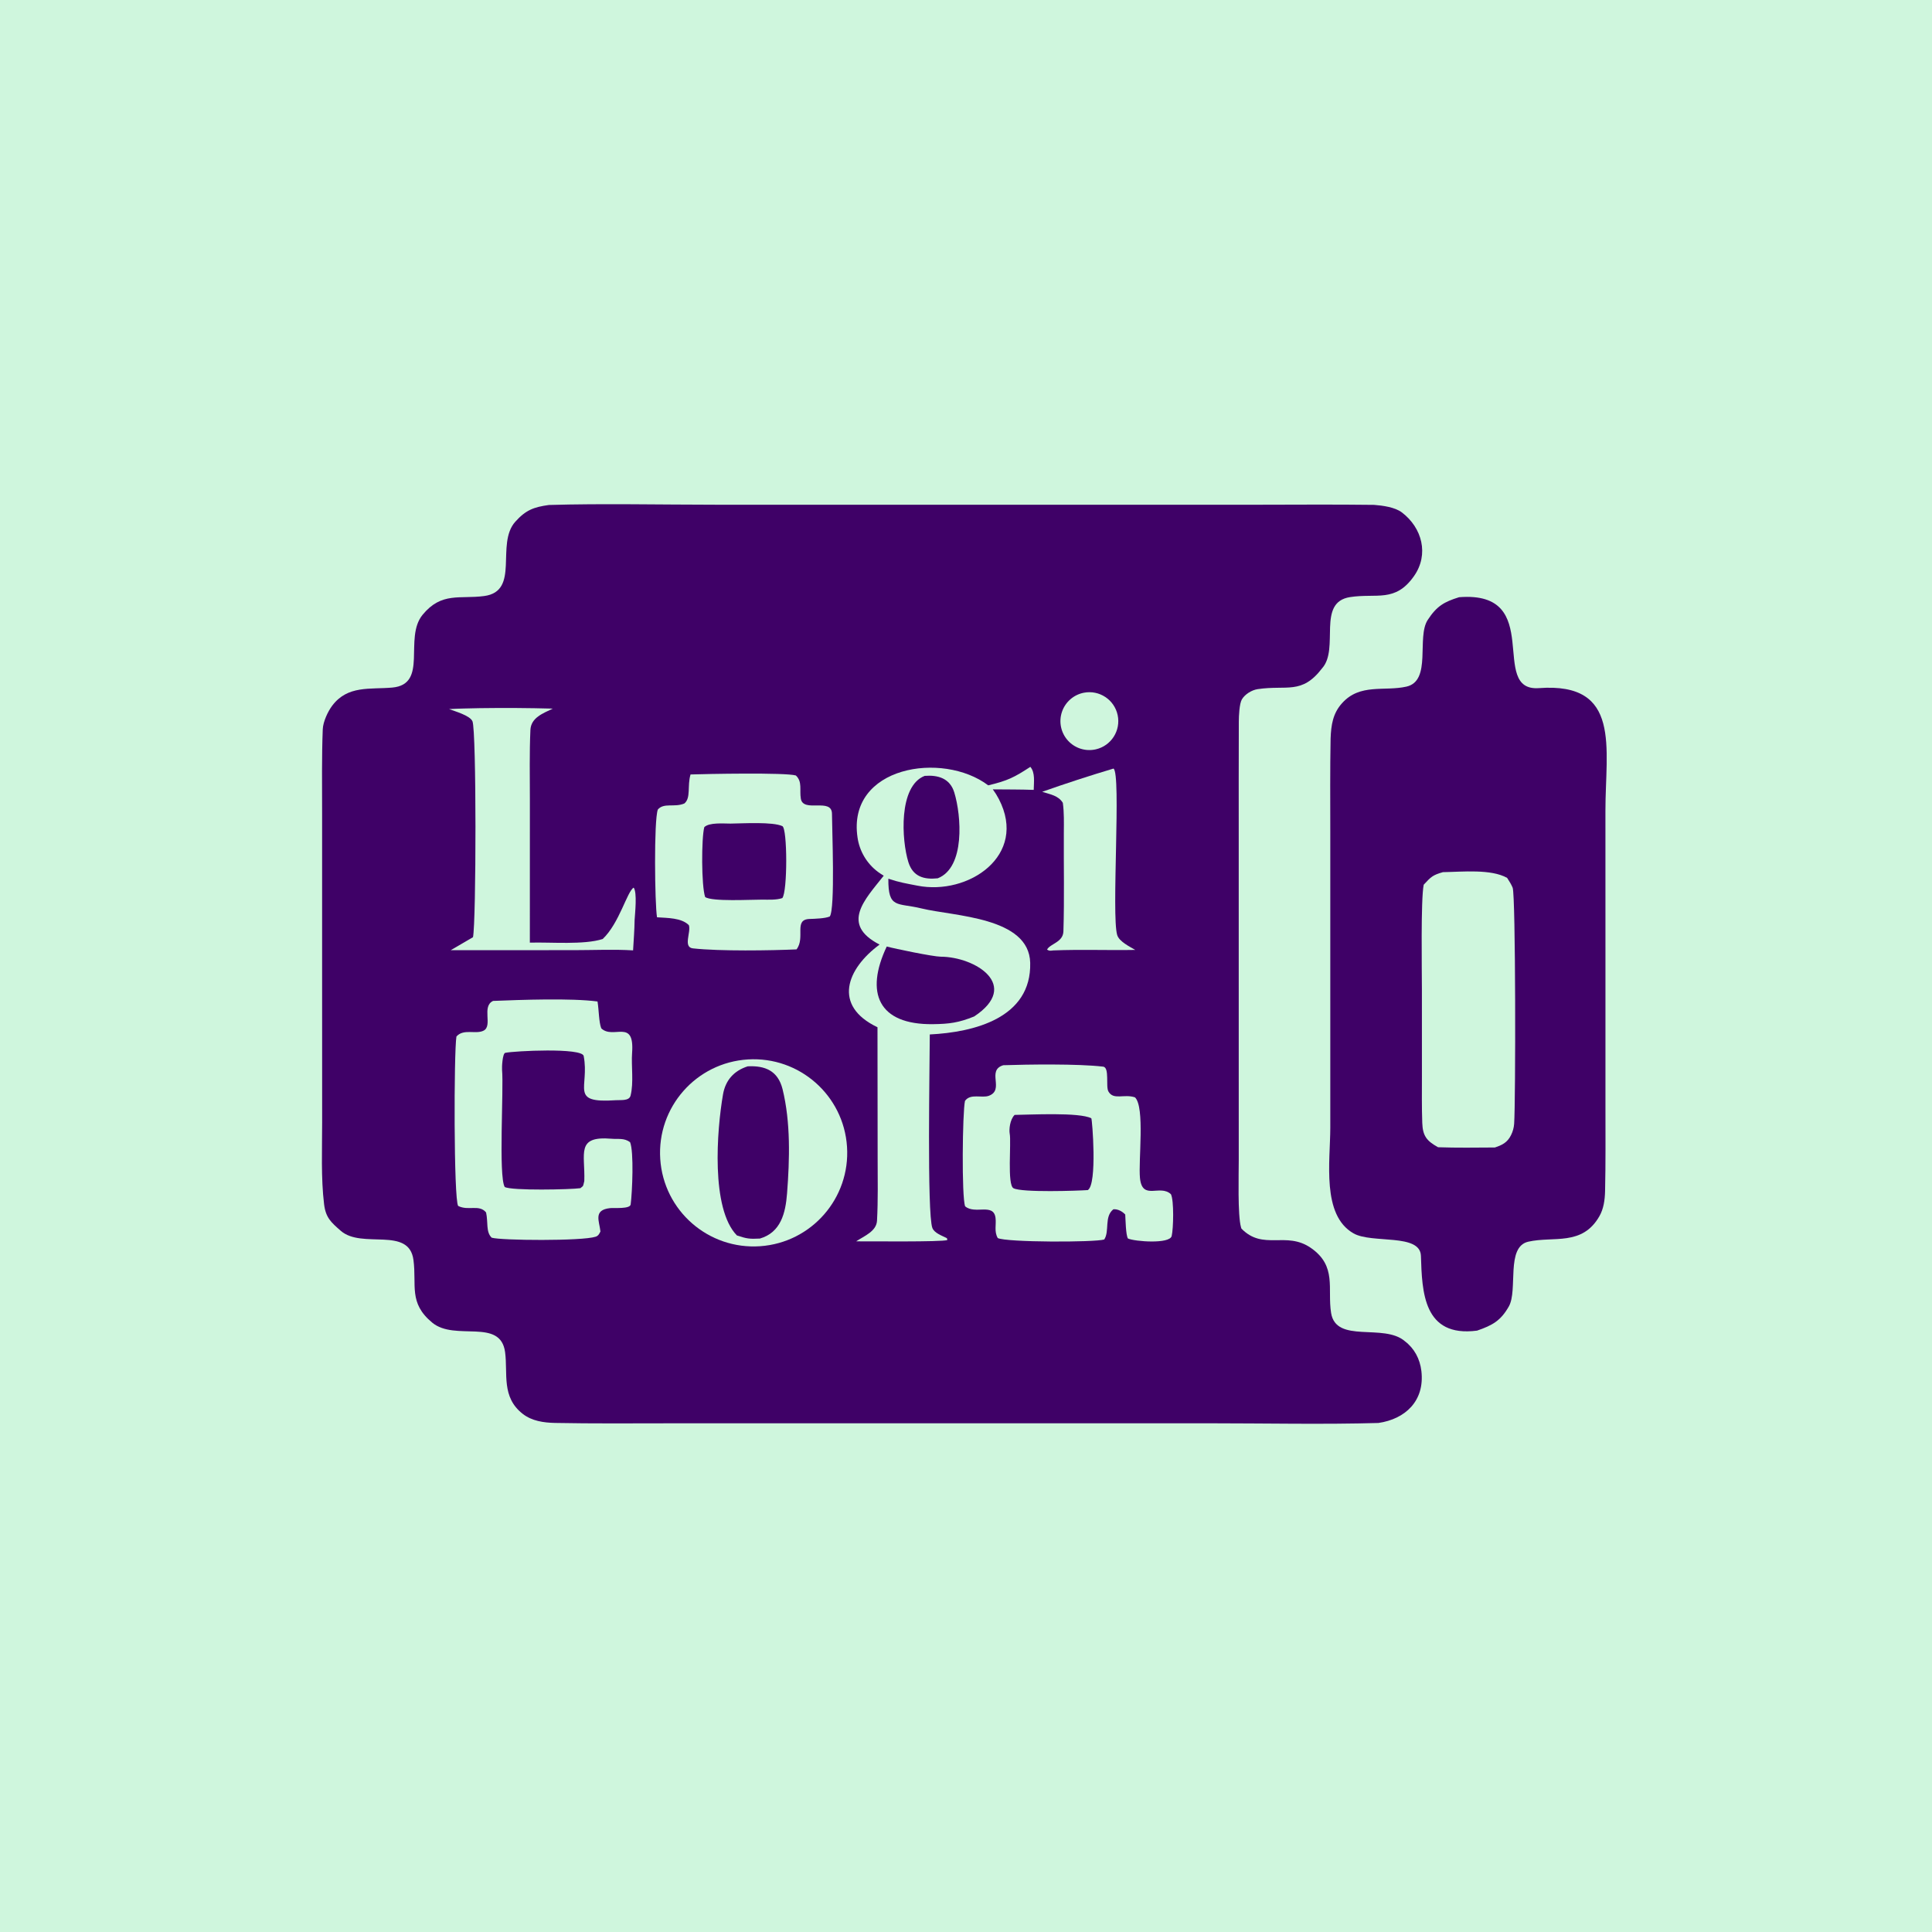
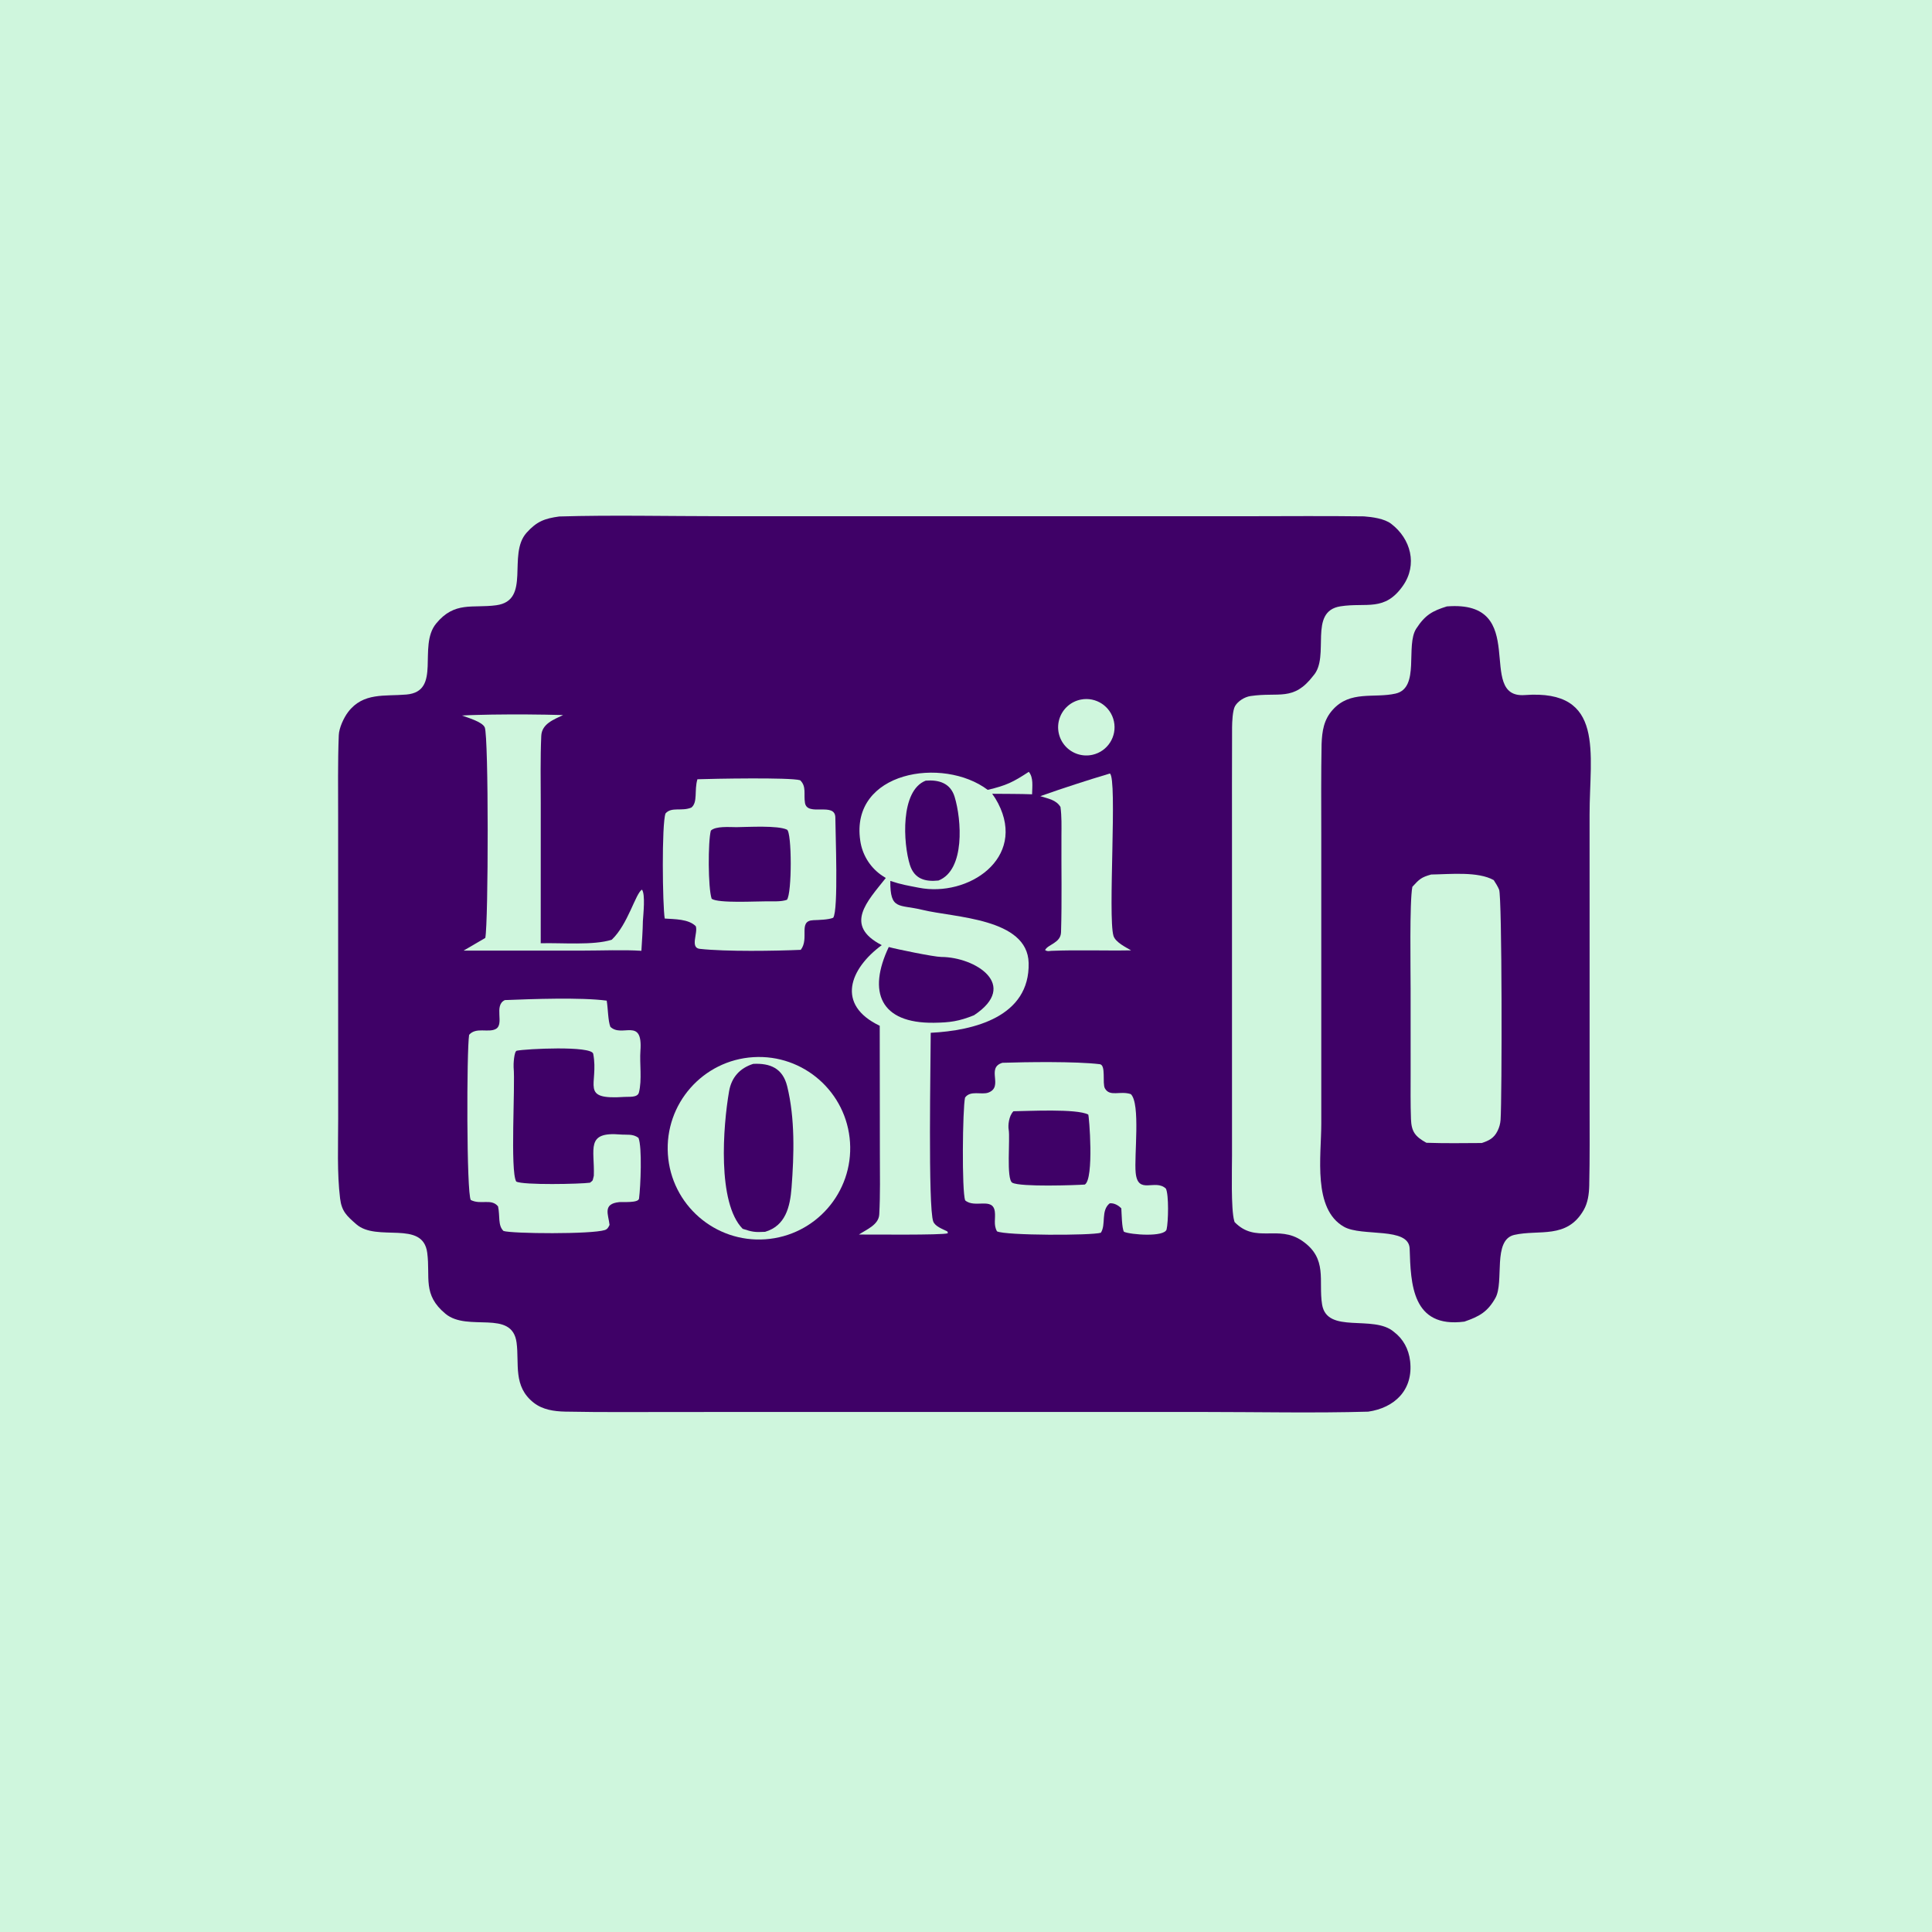
<svg xmlns="http://www.w3.org/2000/svg" width="512" height="512" viewBox="0 0 512 512">
  <rect width="512" height="512" fill="#CFF6DD" />
-   <g transform="translate(85.31 133.62) scale(1.2882)">
+   <g transform="translate(89.56 136.67) scale(1.2562)">
    <path d="M46.691 0.161C57.57 -0.165 69.879 0.104 80.885 0.105L145.294 0.11L192.186 0.108C200.231 0.1 208.401 0.032 216.451 0.137C218.204 0.27 220.751 0.609 222.174 1.691C226.361 4.876 227.769 10.336 224.689 14.754C220.814 20.312 216.991 18.256 211.504 19.111C204.589 20.189 209.389 29.697 205.761 33.754C201.566 39.24 198.519 37.145 192.506 38.045C191.284 38.228 189.881 39.092 189.256 40.154C188.736 41.035 188.631 43.569 188.626 44.68C188.594 52.59 188.609 60.52 188.609 68.429L188.611 114.841L188.614 134.917C188.614 137.911 188.371 146.292 189.076 148.737L189.159 149.017C193.646 153.624 198.336 149.464 203.441 152.992C208.864 156.742 206.811 161.377 207.611 166.374C208.636 172.747 218.451 168.447 222.776 172.184C224.721 173.652 225.894 175.814 226.186 178.334C226.899 184.494 222.846 188.212 217.351 189.009C206.251 189.334 193.744 189.074 182.521 189.074L116.799 189.072L71.434 189.079C63.662 189.084 55.721 189.154 47.951 189.002C45.594 188.954 43.189 188.597 41.326 187.147C36.875 183.684 38.276 178.894 37.685 174.449C36.737 167.319 27.413 172.272 22.696 168.369C17.778 164.304 19.524 160.712 18.834 155.482C17.911 148.484 8.239 153.309 3.866 149.467C1.881 147.724 0.787 146.782 0.449 144.019C-0.208 138.644 0.05 132.631 0.049 127.197L0.042 97.699L0.041 63.602C0.042 57.93 -0.05 51.974 0.175 46.306C0.236 44.762 1.22 42.635 2.136 41.426C5.319 37.225 9.883 38.127 14.45 37.724C21.978 37.058 16.771 27.563 20.705 22.759C24.615 17.983 28.397 19.562 33.39 18.889C40.847 17.884 35.662 8.195 39.79 3.596C41.945 1.194 43.593 0.59 46.691 0.161Z" fill="#3F0167" />
    <path d="M145.744 54.031C146.758 55.244 146.463 57.089 146.435 58.77C143.725 58.667 140.75 58.693 138.019 58.661C138.487 59.293 138.903 59.962 139.264 60.661C145.296 72.298 132.957 80.539 122.517 78.475C120.139 78.005 118.923 77.84 116.529 77.043C116.476 83.3 118.338 81.932 123.33 83.155C130.034 84.797 145.484 84.881 145.71 94.351C145.981 105.723 134.142 108.63 125.053 109.083C125.049 114.704 124.456 145.962 125.585 148.892C125.988 149.937 127.528 150.469 128.464 150.937C128.68 151.099 128.574 150.979 128.661 151.377C127.513 151.804 112.349 151.622 109.903 151.644C111.559 150.549 114.077 149.589 114.196 147.394C114.424 143.184 114.33 138.918 114.326 134.695L114.294 107.601C105.002 103.166 107.952 95.576 114.722 90.593C106.606 86.404 111.697 81.338 115.578 76.424C115.174 76.175 114.766 75.918 114.385 75.637C112.102 73.929 110.592 71.385 110.188 68.563C108.005 53.899 127.686 50.743 137.076 57.836C141.077 56.884 142.418 56.201 145.744 54.031Z" fill="#CFF6DD" />
    <path d="M116.2 90.99C117.76 91.428 125.745 93.078 127.29 93.085C134.454 93.118 143.813 98.999 134.189 105.38C131.007 106.663 129.096 106.925 125.708 106.967C114.389 107.107 111.708 100.459 116.2 90.99Z" fill="#3F0167" />
    <path d="M124.002 55.888C126.728 55.679 129.194 56.371 130.092 59.297C131.55 64.043 132.368 74.74 126.688 76.96C123.915 77.254 121.597 76.661 120.652 73.641C119.244 69.145 118.58 57.989 124.002 55.888Z" fill="#3F0167" />
    <path d="M140.172 115.412C145.164 115.247 155.574 115.091 160.711 115.706C162.084 115.87 161.2 119.758 161.802 120.813C162.856 122.661 164.985 121.263 167.269 122.022C169.348 124.061 167.935 135.088 168.293 138.626C168.771 143.353 172.399 139.828 174.66 141.949C175.312 143.214 175.178 149.047 174.815 150.549C174.408 152.239 167.216 151.692 165.814 151.059C165.363 150.274 165.337 147.229 165.26 146.127C164.65 145.472 163.731 144.969 162.818 145.054C160.89 146.567 162.08 149.549 160.942 151.264C158.999 151.872 140.817 151.867 139.036 150.969C138.25 149.589 138.762 148.244 138.576 146.814C138.168 143.674 134.345 146.182 132.325 144.439C131.585 142.553 131.773 125.048 132.294 122.753C133.434 121.153 135.784 122.244 137.229 121.692C140.493 120.446 136.649 116.482 140.172 115.412Z" fill="#CFF6DD" />
    <path d="M142.506 125.635C145.611 125.602 155.83 125.052 158.28 126.328C158.459 126.422 159.553 139.914 157.558 141.1C155.594 141.236 144.039 141.646 142.271 140.718C140.939 140.019 141.843 131.344 141.496 129.501C141.341 128.679 141.513 126.619 142.506 125.635Z" fill="#3F0167" />
    <path d="M87.649 114.222C98.227 113.581 107.334 121.608 108.026 132.182C108.719 142.756 100.736 151.902 90.166 152.647C79.522 153.394 70.299 145.347 69.602 134.699C68.905 124.052 76.999 114.868 87.649 114.222Z" fill="#CFF6DD" />
    <path d="M87.605 115.64C91.186 115.462 93.816 116.562 94.763 120.329C96.446 127.174 96.229 134.775 95.691 141.775C95.38 145.832 94.411 149.812 90.106 151.072C87.921 151.192 87.359 151.082 85.379 150.434C79.98 144.937 81.241 128.751 82.515 121.417C83.019 118.51 84.751 116.547 87.605 115.64Z" fill="#3F0167" />
    <path d="M75.835 55.597C78.953 55.488 95.384 55.169 97.504 55.805C98.887 57.119 98.218 58.736 98.526 60.587C99.02 63.556 104.929 60.29 104.932 63.706C104.933 66.665 105.625 83.319 104.473 84.82C103.471 85.235 101.471 85.281 100.272 85.329C96.994 85.461 99.515 89.157 97.636 91.584C92.384 91.815 81.862 91.989 76.32 91.374C74.229 91.142 75.989 87.976 75.489 86.598C73.958 85.063 71.059 85.132 68.938 84.981C68.476 82.273 68.275 65.028 69.106 62.811C70.372 61.349 72.507 62.434 74.561 61.569C75.958 60.428 75.128 57.932 75.835 55.597Z" fill="#CFF6DD" />
    <path d="M84.074 65.704C86.653 65.671 92.74 65.303 94.721 66.224C95.778 66.714 95.796 79.712 94.714 81.028C93.511 81.452 91.871 81.348 90.558 81.347C88.282 81.334 80.271 81.798 78.84 80.813C78.056 78.526 78.059 68.7 78.666 66.433C79.697 65.44 82.557 65.702 84.074 65.704Z" fill="#3F0167" />
    <path d="M35.216 102.184C40.831 101.961 51.284 101.577 56.698 102.301C56.988 104.036 56.964 106.521 57.467 107.82C59.93 110.206 64.349 105.662 63.81 112.891C63.613 115.529 64.182 118.987 63.492 121.682C63.201 122.816 61.374 122.535 60.46 122.611C50.774 123.274 55.099 120.03 53.852 113.517C53.516 111.762 39.559 112.472 37.718 112.865C37.145 112.988 37.008 115.849 37.06 116.376C37.429 120.175 36.296 138.243 37.608 140.462C39.014 141.256 51.234 140.992 53.175 140.708C53.92 140.117 53.683 140.345 53.979 139.237C54.176 133.566 52.181 129.905 59.597 130.539C60.973 130.656 62.184 130.347 63.395 131.243C64.207 133.198 63.847 141.553 63.517 144.053C63.388 145.032 60.122 144.722 59.301 144.809C55.776 145.182 57.065 147.452 57.298 149.609C57.071 150.092 56.876 150.504 56.312 150.692C53.516 151.614 36.755 151.474 34.929 150.892C33.701 149.732 34.22 147.734 33.773 145.702C32.347 143.968 30.158 145.434 28.03 144.362C27.107 143.052 27.143 112.791 27.672 109.513C29.126 107.826 31.696 109.122 33.278 108.291C35.196 107.284 32.787 103.305 35.216 102.184Z" fill="#CFF6DD" />
    <path d="M32.466 41.956C37.478 41.884 42.49 41.916 47.5 42.052C45.508 43.014 43.006 43.898 42.892 46.453C42.682 51.201 42.779 55.985 42.784 60.742L42.778 90.195C47.098 90.067 53.923 90.69 57.765 89.447C61.208 86.171 62.779 79.663 64.136 78.877C64.883 79.894 64.417 84.086 64.33 85.519C64.306 87.529 64.13 89.764 64.015 91.787C60.268 91.542 55.55 91.743 51.717 91.741L26.505 91.744C28.004 90.843 29.553 89.999 31.082 89.074C31.745 85.892 31.809 46.532 30.968 44.648C30.44 43.462 27.348 42.6 26.166 42.15C28.121 42.026 30.484 42.013 32.466 41.956Z" fill="#CFF6DD" />
    <path d="M162.849 54.385C164.46 55.39 162.388 84.573 163.607 88.631C164.016 89.993 166.297 91.083 167.323 91.692C161.724 91.795 156.099 91.565 150.476 91.795C149.865 91.853 149.69 91.946 149.175 91.635C149.771 90.415 152.473 90.157 152.543 87.873C152.75 81.116 152.589 74.34 152.629 67.578C152.641 65.57 152.702 63.415 152.422 61.432C151.491 59.933 149.912 59.718 148.173 59.164C153.025 57.449 157.918 55.856 162.849 54.385Z" fill="#CFF6DD" />
    <path d="M156.748 38.783C159.938 38.165 163.035 40.219 163.705 43.399C164.375 46.579 162.371 49.709 159.203 50.43C157.107 50.908 154.916 50.218 153.472 48.626C152.028 47.034 151.554 44.787 152.233 42.747C152.912 40.708 154.637 39.192 156.748 38.783Z" fill="#CFF6DD" />
    <path d="M233.936 19.135C251.789 17.717 239.851 38.613 250.379 37.835C267.404 36.576 264.041 50.122 264.046 63.041L264.051 91.21V123.837C264.049 129.63 264.106 135.52 263.974 141.304C263.931 143.147 263.674 144.957 262.804 146.477C259.254 152.682 253.379 150.532 248.174 151.717C243.501 152.779 246.099 161.659 244.166 165.054C242.509 167.967 240.816 168.917 237.641 170.012C226.571 171.454 226.324 162.029 226.091 154.637C225.946 149.949 216.029 152.164 212.229 150.007C205.604 146.244 207.446 135.128 207.446 128.24V102.3L207.444 67.176C207.439 60.856 207.389 54.527 207.509 48.198C207.614 45.428 207.969 43.027 209.869 40.932C213.554 36.813 218.556 38.551 223.106 37.527C228.366 36.343 225.146 27.392 227.489 23.807C229.366 20.931 230.886 20.086 233.936 19.135Z" fill="#3F0167" />
    <path d="M230.619 75.694C234.654 75.63 240.499 75.008 243.824 76.872C244.229 77.509 244.676 78.188 244.959 78.888C245.599 80.462 245.586 122.861 245.269 127.459C245.211 128.269 244.994 129.059 244.631 129.784C243.881 131.315 242.804 131.842 241.301 132.338C237.424 132.36 233.494 132.421 229.621 132.286C227.249 130.973 226.464 129.947 226.366 127.275C226.249 124.048 226.296 120.832 226.296 117.604L226.291 99.818C226.291 95.847 226.046 81.401 226.661 78.282C228.146 76.665 228.519 76.286 230.619 75.694Z" fill="#CFF6DD" />
  </g>
</svg>
